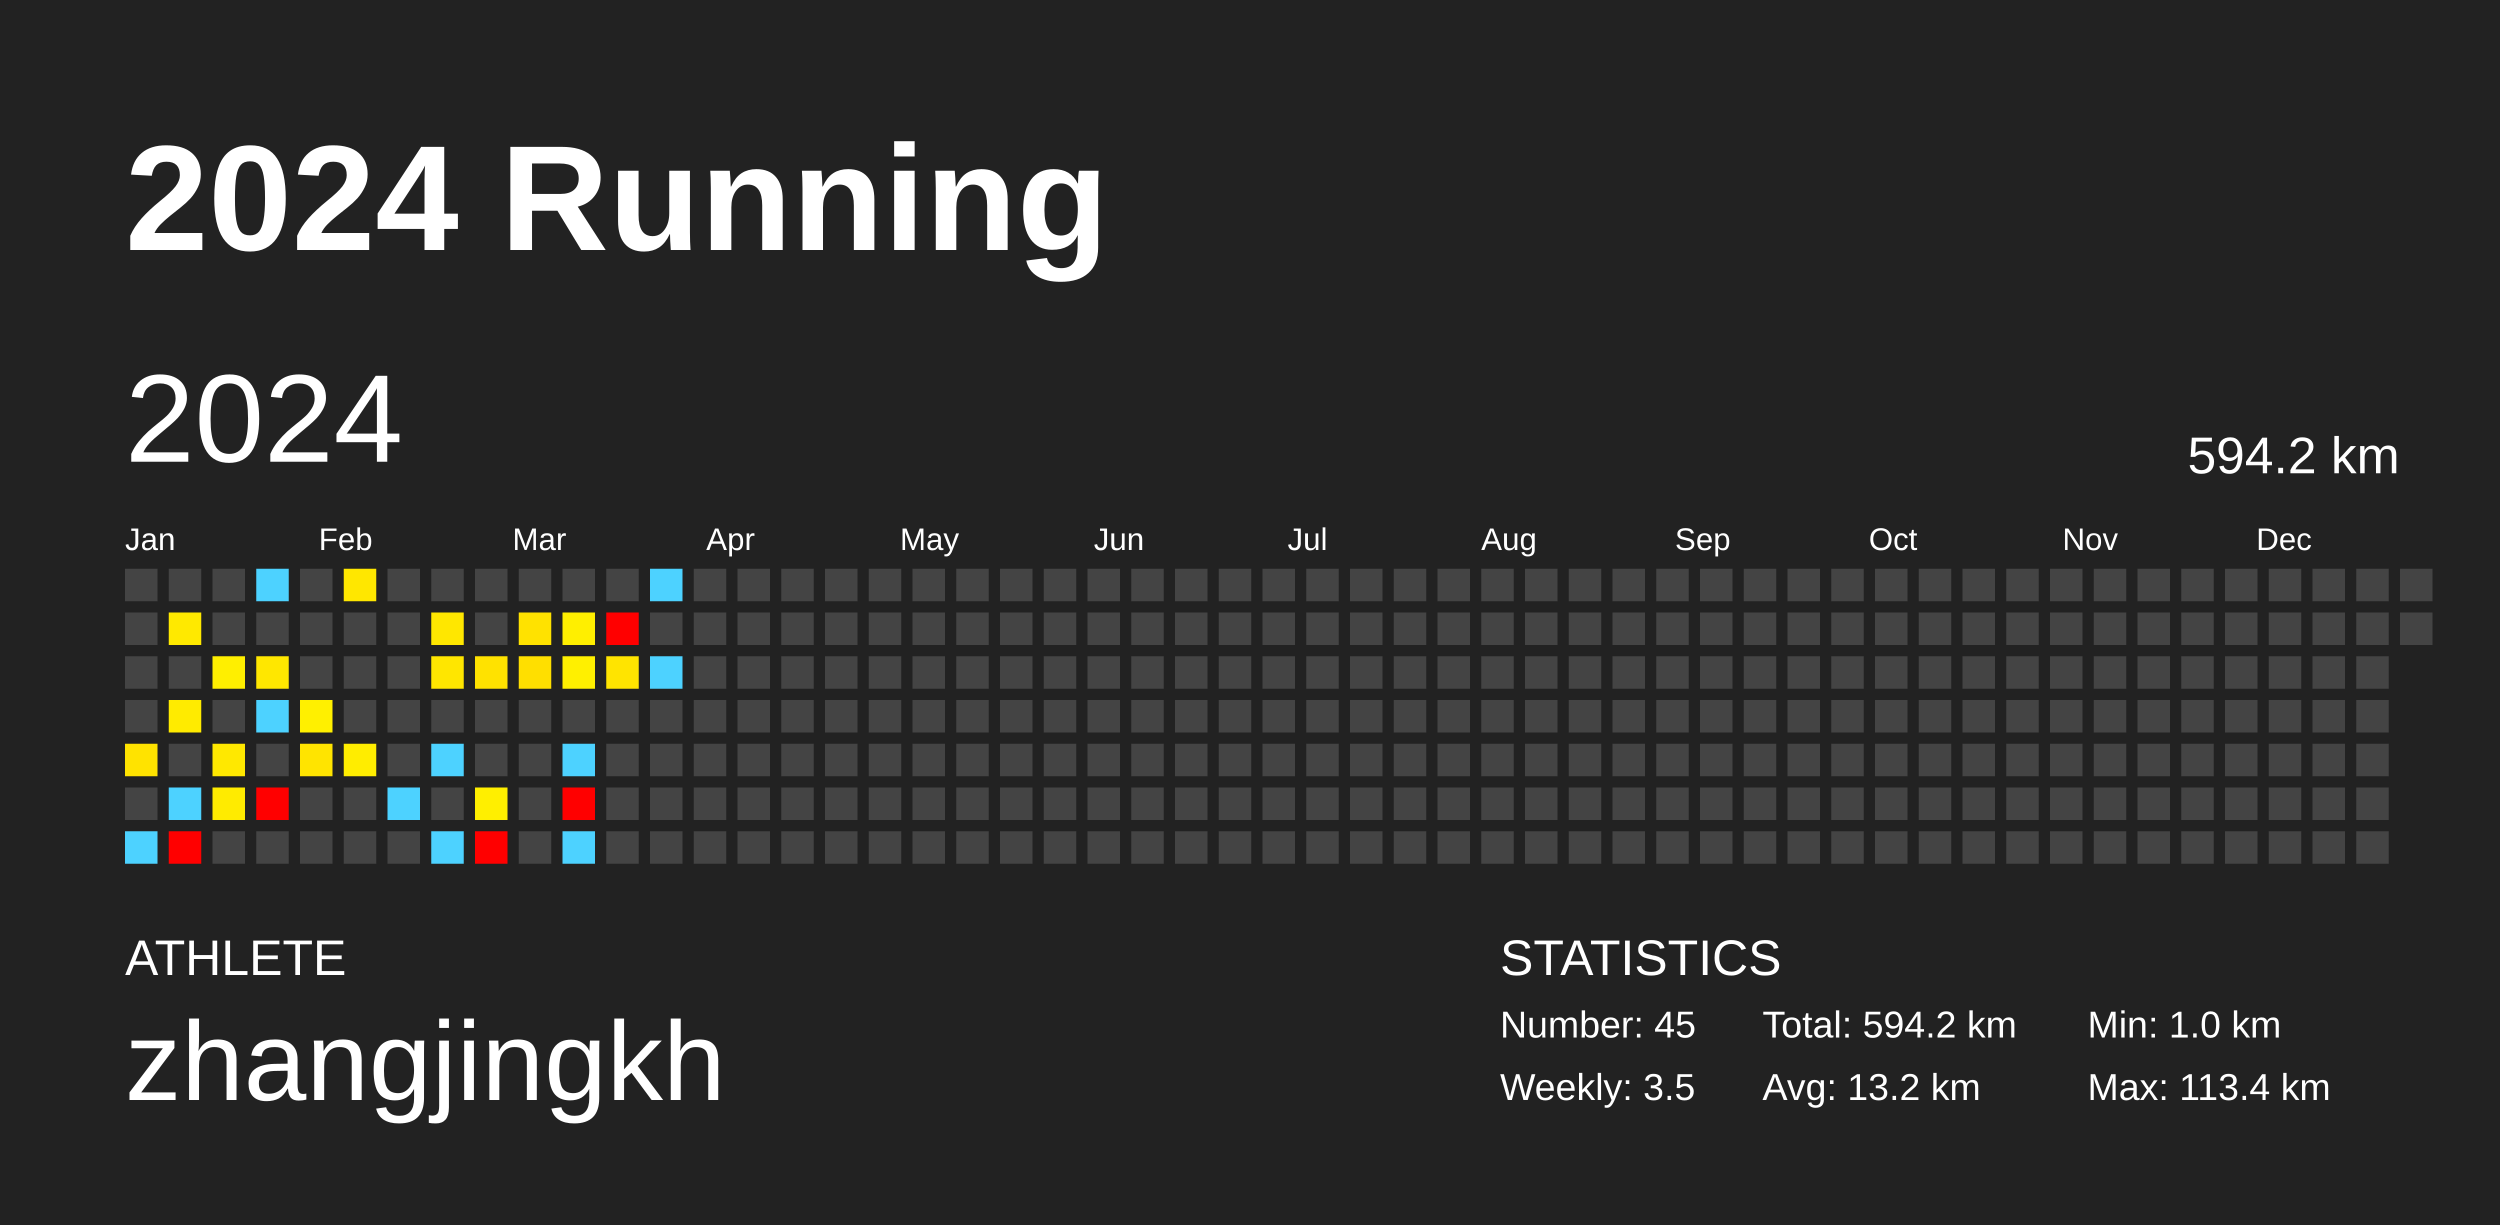
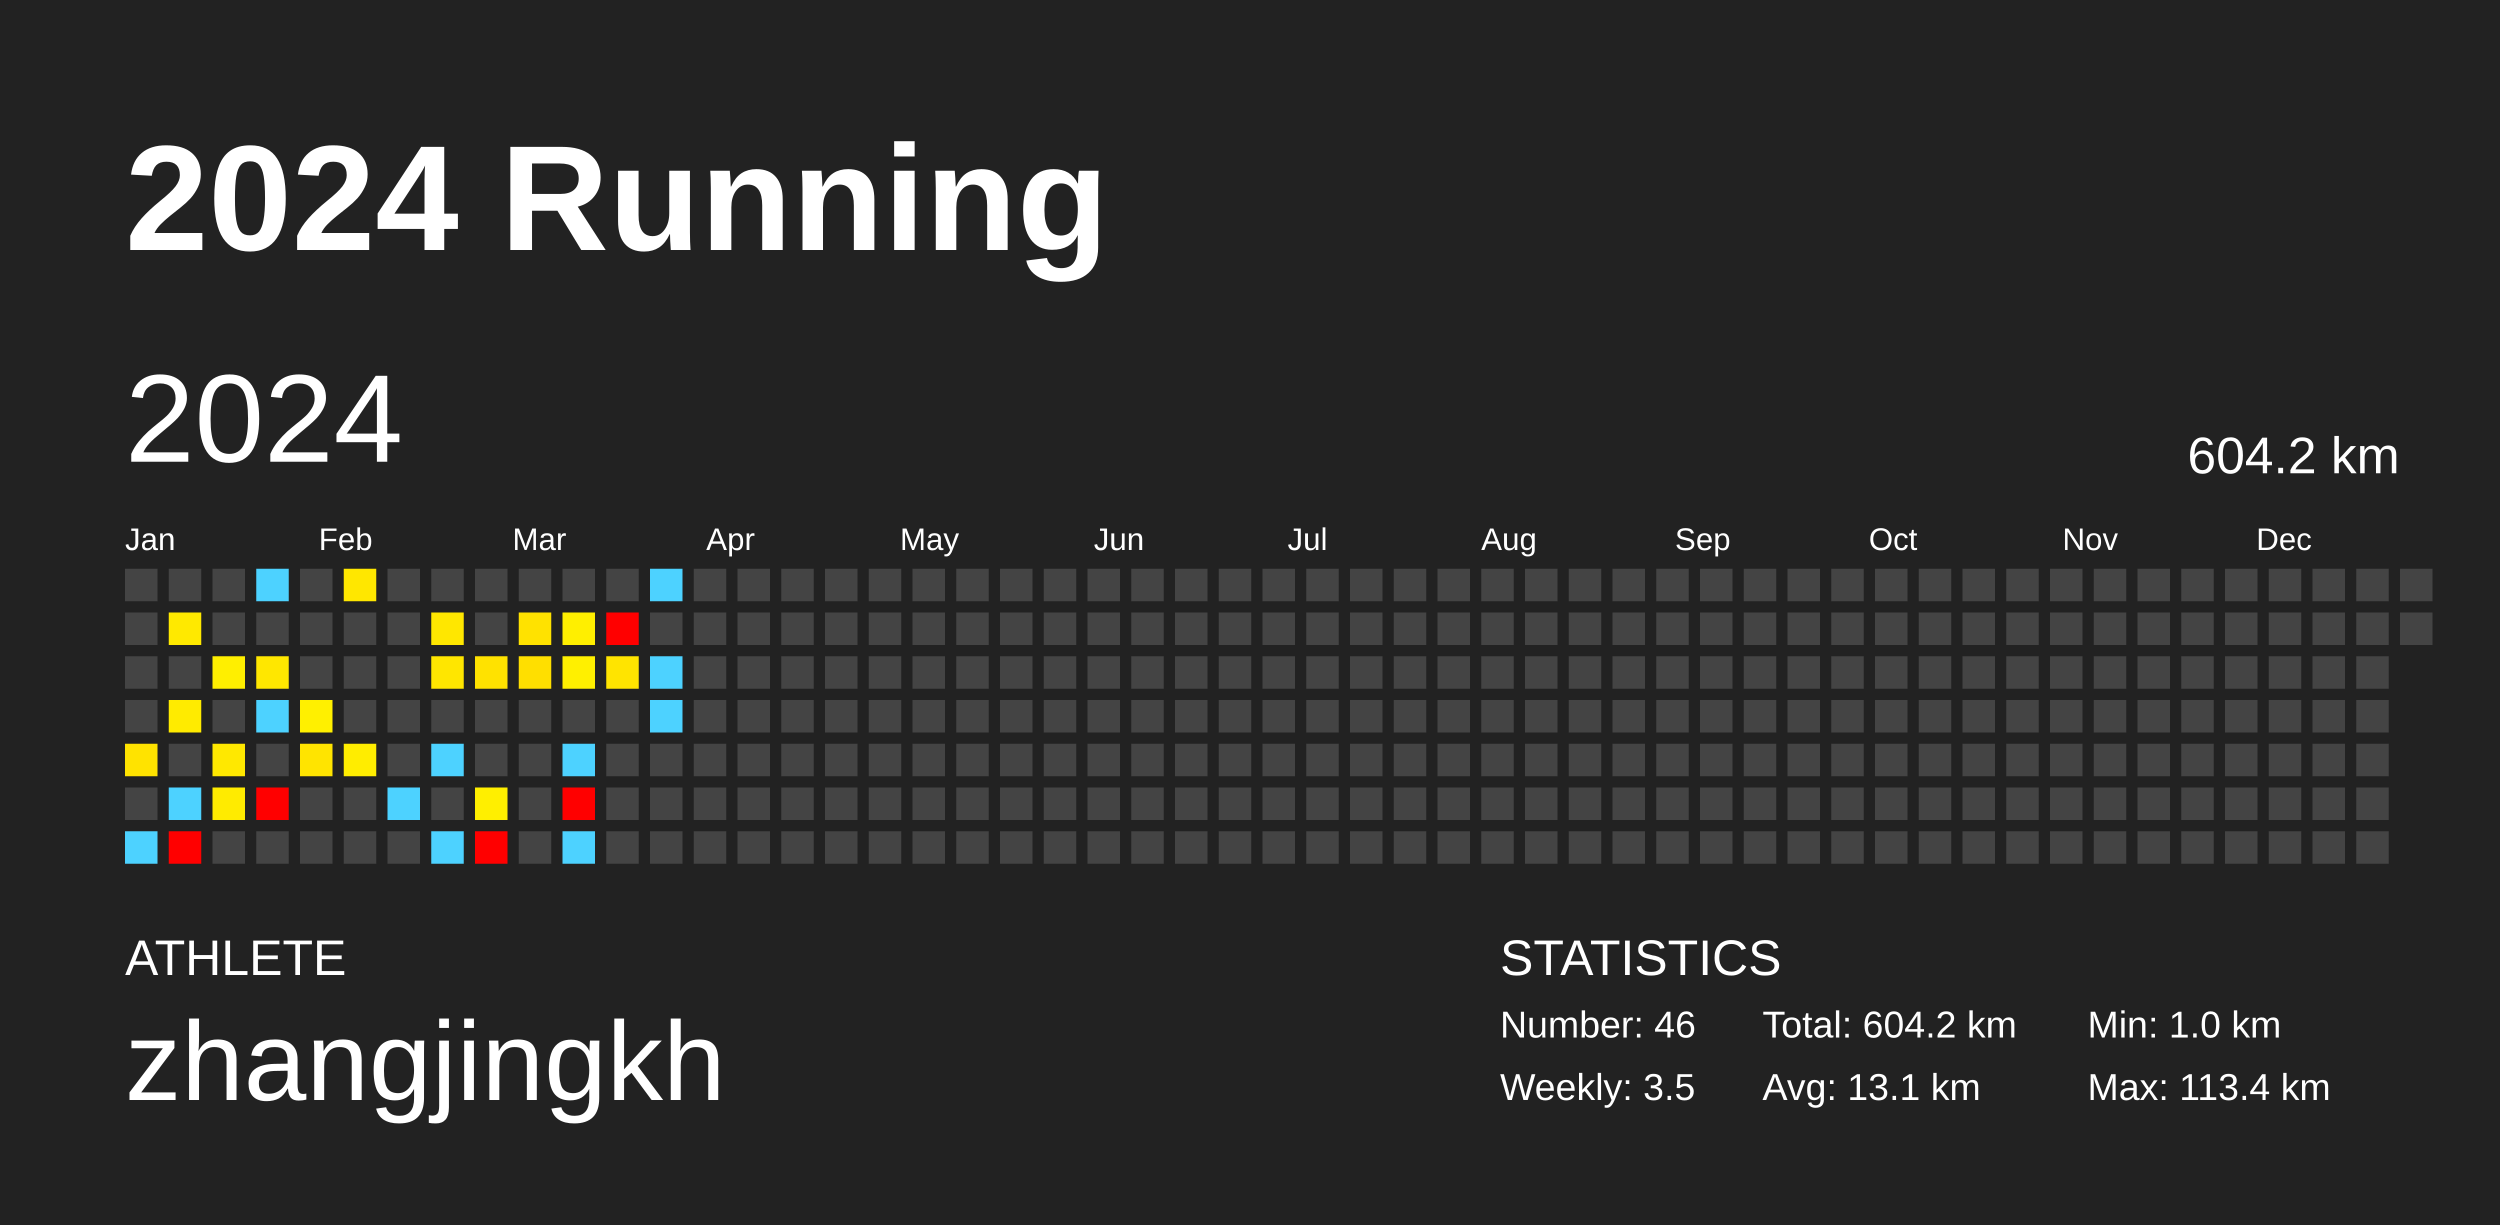
<svg xmlns="http://www.w3.org/2000/svg" baseProfile="full" height="98mm" version="1.1" viewBox="0,0,200,98" width="200mm">
  <defs />
  <rect fill="#222222" height="98" width="200" x="0" y="0" />
  <text fill="#FFFFFF" style="font-size:12px; font-family:Arial; font-weight:bold;" x="10" y="20">2024 Running</text>
  <text fill="#FFFFFF" style="font-size:4px; font-family:Arial" x="10" y="78">ATHLETE</text>
  <text fill="#FFFFFF" style="font-size:9px; font-family:Arial" x="10" y="88">zhangjingkh</text>
  <text fill="#FFFFFF" style="font-size:4px; font-family:Arial" x="120" y="78">STATISTICS</text>
-   <text fill="#FFFFFF" style="font-size:3px; font-family:Arial" x="120" y="83">Number: 45</text>
+   <text fill="#FFFFFF" style="font-size:3px; font-family:Arial" x="120" y="83">Number: 46</text>
  <text fill="#FFFFFF" style="font-size:3px; font-family:Arial" x="120" y="88">Weekly: 3.5</text>
-   <text fill="#FFFFFF" style="font-size:3px; font-family:Arial" x="141" y="83">Total: 594.2 km</text>
-   <text fill="#FFFFFF" style="font-size:3px; font-family:Arial" x="141" y="88">Avg: 13.2 km</text>
+   <text fill="#FFFFFF" style="font-size:3px; font-family:Arial" x="141" y="83">Total: 604.2 km</text>
+   <text fill="#FFFFFF" style="font-size:3px; font-family:Arial" x="141" y="88">Avg: 13.1 km</text>
  <text fill="#FFFFFF" style="font-size:3px; font-family:Arial" x="167" y="83">Min: 1.0 km</text>
  <text fill="#FFFFFF" style="font-size:3px; font-family:Arial" x="167" y="88">Max: 113.4 km</text>
  <text dominant-baseline="hanging" fill="#FFFFFF" style="font-size:10.0px; font-family:Arial;" x="10" y="30">2024</text>
-   <text dominant-baseline="hanging" fill="#FFFFFF" style="font-size:4.125px; font-family:Arial;" x="175" y="35">594.2 km</text>
+   <text dominant-baseline="hanging" fill="#FFFFFF" style="font-size:4.125px; font-family:Arial;" x="175" y="35">604.2 km</text>
  <text fill="#FFFFFF" style="font-size:2.5px; font-family:Arial" x="10.0" y="44">Jan</text>
  <text fill="#FFFFFF" style="font-size:2.5px; font-family:Arial" x="25.5" y="44">Feb</text>
  <text fill="#FFFFFF" style="font-size:2.5px; font-family:Arial" x="41.0" y="44">Mar</text>
  <text fill="#FFFFFF" style="font-size:2.5px; font-family:Arial" x="56.5" y="44">Apr</text>
  <text fill="#FFFFFF" style="font-size:2.5px; font-family:Arial" x="72.0" y="44">May</text>
  <text fill="#FFFFFF" style="font-size:2.5px; font-family:Arial" x="87.5" y="44">Jun</text>
  <text fill="#FFFFFF" style="font-size:2.5px; font-family:Arial" x="103.0" y="44">Jul</text>
  <text fill="#FFFFFF" style="font-size:2.5px; font-family:Arial" x="118.5" y="44">Aug</text>
  <text fill="#FFFFFF" style="font-size:2.5px; font-family:Arial" x="134.0" y="44">Sep</text>
  <text fill="#FFFFFF" style="font-size:2.5px; font-family:Arial" x="149.5" y="44">Oct</text>
  <text fill="#FFFFFF" style="font-size:2.5px; font-family:Arial" x="165.0" y="44">Nov</text>
  <text fill="#FFFFFF" style="font-size:2.5px; font-family:Arial" x="180.5" y="44">Dec</text>
  <rect fill="#444444" height="2.6" width="2.6" x="10.0" y="45.5" />
  <rect fill="#444444" height="2.6" width="2.6" x="10.0" y="49.0" />
  <rect fill="#444444" height="2.6" width="2.6" x="10.0" y="52.5" />
  <rect fill="#444444" height="2.6" width="2.6" x="10.0" y="56.0" />
  <rect fill="#ffe300" height="2.6" width="2.6" x="10.0" y="59.5" />
  <rect fill="#444444" height="2.6" width="2.6" x="10.0" y="63.0" />
  <rect fill="#4dd2ff" height="2.6" width="2.6" x="10.0" y="66.5" />
  <rect fill="#444444" height="2.6" width="2.6" x="13.5" y="45.5" />
  <rect fill="#ffe900" height="2.6" width="2.6" x="13.5" y="49.0" />
  <rect fill="#444444" height="2.6" width="2.6" x="13.5" y="52.5" />
  <rect fill="#ffeb00" height="2.6" width="2.6" x="13.5" y="56.0" />
  <rect fill="#444444" height="2.6" width="2.6" x="13.5" y="59.5" />
  <rect fill="#4dd2ff" height="2.6" width="2.6" x="13.5" y="63.0" />
  <rect fill="red" height="2.6" width="2.6" x="13.5" y="66.5" />
  <rect fill="#444444" height="2.6" width="2.6" x="17.0" y="45.5" />
  <rect fill="#444444" height="2.6" width="2.6" x="17.0" y="49.0" />
  <rect fill="#ffef00" height="2.6" width="2.6" x="17.0" y="52.5" />
  <rect fill="#444444" height="2.6" width="2.6" x="17.0" y="56.0" />
  <rect fill="#ffe800" height="2.6" width="2.6" x="17.0" y="59.5" />
  <rect fill="#ffeb00" height="2.6" width="2.6" x="17.0" y="63.0" />
  <rect fill="#444444" height="2.6" width="2.6" x="17.0" y="66.5" />
  <rect fill="#4dd2ff" height="2.6" width="2.6" x="20.5" y="45.5" />
  <rect fill="#444444" height="2.6" width="2.6" x="20.5" y="49.0" />
  <rect fill="#ffe700" height="2.6" width="2.6" x="20.5" y="52.5" />
  <rect fill="#4dd2ff" height="2.6" width="2.6" x="20.5" y="56.0" />
  <rect fill="#444444" height="2.6" width="2.6" x="20.5" y="59.5" />
  <rect fill="red" height="2.6" width="2.6" x="20.5" y="63.0" />
  <rect fill="#444444" height="2.6" width="2.6" x="20.5" y="66.5" />
  <rect fill="#444444" height="2.6" width="2.6" x="24.0" y="45.5" />
  <rect fill="#444444" height="2.6" width="2.6" x="24.0" y="49.0" />
  <rect fill="#444444" height="2.6" width="2.6" x="24.0" y="52.5" />
  <rect fill="#fff000" height="2.6" width="2.6" x="24.0" y="56.0" />
  <rect fill="#ffe400" height="2.6" width="2.6" x="24.0" y="59.5" />
  <rect fill="#444444" height="2.6" width="2.6" x="24.0" y="63.0" />
  <rect fill="#444444" height="2.6" width="2.6" x="24.0" y="66.5" />
  <rect fill="#ffe700" height="2.6" width="2.6" x="27.5" y="45.5" />
  <rect fill="#444444" height="2.6" width="2.6" x="27.5" y="49.0" />
  <rect fill="#444444" height="2.6" width="2.6" x="27.5" y="52.5" />
  <rect fill="#444444" height="2.6" width="2.6" x="27.5" y="56.0" />
  <rect fill="#ffed00" height="2.6" width="2.6" x="27.5" y="59.5" />
  <rect fill="#444444" height="2.6" width="2.6" x="27.5" y="63.0" />
  <rect fill="#444444" height="2.6" width="2.6" x="27.5" y="66.5" />
  <rect fill="#444444" height="2.6" width="2.6" x="31.0" y="45.5" />
  <rect fill="#444444" height="2.6" width="2.6" x="31.0" y="49.0" />
  <rect fill="#444444" height="2.6" width="2.6" x="31.0" y="52.5" />
  <rect fill="#444444" height="2.6" width="2.6" x="31.0" y="56.0" />
  <rect fill="#444444" height="2.6" width="2.6" x="31.0" y="59.5" />
  <rect fill="#4dd2ff" height="2.6" width="2.6" x="31.0" y="63.0" />
  <rect fill="#444444" height="2.6" width="2.6" x="31.0" y="66.5" />
  <rect fill="#444444" height="2.6" width="2.6" x="34.5" y="45.5" />
  <rect fill="#ffe700" height="2.6" width="2.6" x="34.5" y="49.0" />
  <rect fill="#ffe600" height="2.6" width="2.6" x="34.5" y="52.5" />
  <rect fill="#444444" height="2.6" width="2.6" x="34.5" y="56.0" />
  <rect fill="#4dd2ff" height="2.6" width="2.6" x="34.5" y="59.5" />
  <rect fill="#444444" height="2.6" width="2.6" x="34.5" y="63.0" />
  <rect fill="#4dd2ff" height="2.6" width="2.6" x="34.5" y="66.5" />
  <rect fill="#444444" height="2.6" width="2.6" x="38.0" y="45.5" />
  <rect fill="#444444" height="2.6" width="2.6" x="38.0" y="49.0" />
  <rect fill="#ffe200" height="2.6" width="2.6" x="38.0" y="52.5" />
  <rect fill="#444444" height="2.6" width="2.6" x="38.0" y="56.0" />
  <rect fill="#444444" height="2.6" width="2.6" x="38.0" y="59.5" />
  <rect fill="#ffef00" height="2.6" width="2.6" x="38.0" y="63.0" />
  <rect fill="red" height="2.6" width="2.6" x="38.0" y="66.5" />
  <rect fill="#444444" height="2.6" width="2.6" x="41.5" y="45.5" />
  <rect fill="#ffe200" height="2.6" width="2.6" x="41.5" y="49.0" />
  <rect fill="#ffdf00" height="2.6" width="2.6" x="41.5" y="52.5" />
  <rect fill="#444444" height="2.6" width="2.6" x="41.5" y="56.0" />
  <rect fill="#444444" height="2.6" width="2.6" x="41.5" y="59.5" />
  <rect fill="#444444" height="2.6" width="2.6" x="41.5" y="63.0" />
  <rect fill="#444444" height="2.6" width="2.6" x="41.5" y="66.5" />
  <rect fill="#444444" height="2.6" width="2.6" x="45.0" y="45.5" />
  <rect fill="#ffef00" height="2.6" width="2.6" x="45.0" y="49.0" />
  <rect fill="#fff000" height="2.6" width="2.6" x="45.0" y="52.5" />
  <rect fill="#444444" height="2.6" width="2.6" x="45.0" y="56.0" />
  <rect fill="#4dd2ff" height="2.6" width="2.6" x="45.0" y="59.5" />
  <rect fill="red" height="2.6" width="2.6" x="45.0" y="63.0" />
  <rect fill="#4dd2ff" height="2.6" width="2.6" x="45.0" y="66.5" />
  <rect fill="#444444" height="2.6" width="2.6" x="48.5" y="45.5" />
  <rect fill="red" height="2.6" width="2.6" x="48.5" y="49.0" />
  <rect fill="#ffe400" height="2.6" width="2.6" x="48.5" y="52.5" />
  <rect fill="#444444" height="2.6" width="2.6" x="48.5" y="56.0" />
  <rect fill="#444444" height="2.6" width="2.6" x="48.5" y="59.5" />
  <rect fill="#444444" height="2.6" width="2.6" x="48.5" y="63.0" />
  <rect fill="#444444" height="2.6" width="2.6" x="48.5" y="66.5" />
  <rect fill="#4dd2ff" height="2.6" width="2.6" x="52.0" y="45.5" />
  <rect fill="#444444" height="2.6" width="2.6" x="52.0" y="49.0" />
  <rect fill="#4dd2ff" height="2.6" width="2.6" x="52.0" y="52.5" />
-   <rect fill="#444444" height="2.6" width="2.6" x="52.0" y="56.0" />
+   <rect fill="#4dd2ff" height="2.6" width="2.6" x="52.0" y="56.0" />
  <rect fill="#444444" height="2.6" width="2.6" x="52.0" y="59.5" />
  <rect fill="#444444" height="2.6" width="2.6" x="52.0" y="63.0" />
  <rect fill="#444444" height="2.6" width="2.6" x="52.0" y="66.5" />
  <rect fill="#444444" height="2.6" width="2.6" x="55.5" y="45.5" />
  <rect fill="#444444" height="2.6" width="2.6" x="55.5" y="49.0" />
  <rect fill="#444444" height="2.6" width="2.6" x="55.5" y="52.5" />
  <rect fill="#444444" height="2.6" width="2.6" x="55.5" y="56.0" />
  <rect fill="#444444" height="2.6" width="2.6" x="55.5" y="59.5" />
  <rect fill="#444444" height="2.6" width="2.6" x="55.5" y="63.0" />
  <rect fill="#444444" height="2.6" width="2.6" x="55.5" y="66.5" />
  <rect fill="#444444" height="2.6" width="2.6" x="59.0" y="45.5" />
  <rect fill="#444444" height="2.6" width="2.6" x="59.0" y="49.0" />
  <rect fill="#444444" height="2.6" width="2.6" x="59.0" y="52.5" />
  <rect fill="#444444" height="2.6" width="2.6" x="59.0" y="56.0" />
  <rect fill="#444444" height="2.6" width="2.6" x="59.0" y="59.5" />
  <rect fill="#444444" height="2.6" width="2.6" x="59.0" y="63.0" />
  <rect fill="#444444" height="2.6" width="2.6" x="59.0" y="66.5" />
  <rect fill="#444444" height="2.6" width="2.6" x="62.5" y="45.5" />
  <rect fill="#444444" height="2.6" width="2.6" x="62.5" y="49.0" />
  <rect fill="#444444" height="2.6" width="2.6" x="62.5" y="52.5" />
  <rect fill="#444444" height="2.6" width="2.6" x="62.5" y="56.0" />
  <rect fill="#444444" height="2.6" width="2.6" x="62.5" y="59.5" />
  <rect fill="#444444" height="2.6" width="2.6" x="62.5" y="63.0" />
  <rect fill="#444444" height="2.6" width="2.6" x="62.5" y="66.5" />
  <rect fill="#444444" height="2.6" width="2.6" x="66.0" y="45.5" />
  <rect fill="#444444" height="2.6" width="2.6" x="66.0" y="49.0" />
  <rect fill="#444444" height="2.6" width="2.6" x="66.0" y="52.5" />
  <rect fill="#444444" height="2.6" width="2.6" x="66.0" y="56.0" />
  <rect fill="#444444" height="2.6" width="2.6" x="66.0" y="59.5" />
  <rect fill="#444444" height="2.6" width="2.6" x="66.0" y="63.0" />
  <rect fill="#444444" height="2.6" width="2.6" x="66.0" y="66.5" />
  <rect fill="#444444" height="2.6" width="2.6" x="69.5" y="45.5" />
  <rect fill="#444444" height="2.6" width="2.6" x="69.5" y="49.0" />
  <rect fill="#444444" height="2.6" width="2.6" x="69.5" y="52.5" />
  <rect fill="#444444" height="2.6" width="2.6" x="69.5" y="56.0" />
  <rect fill="#444444" height="2.6" width="2.6" x="69.5" y="59.5" />
  <rect fill="#444444" height="2.6" width="2.6" x="69.5" y="63.0" />
  <rect fill="#444444" height="2.6" width="2.6" x="69.5" y="66.5" />
  <rect fill="#444444" height="2.6" width="2.6" x="73.0" y="45.5" />
  <rect fill="#444444" height="2.6" width="2.6" x="73.0" y="49.0" />
  <rect fill="#444444" height="2.6" width="2.6" x="73.0" y="52.5" />
  <rect fill="#444444" height="2.6" width="2.6" x="73.0" y="56.0" />
  <rect fill="#444444" height="2.6" width="2.6" x="73.0" y="59.5" />
  <rect fill="#444444" height="2.6" width="2.6" x="73.0" y="63.0" />
  <rect fill="#444444" height="2.6" width="2.6" x="73.0" y="66.5" />
  <rect fill="#444444" height="2.6" width="2.6" x="76.5" y="45.5" />
  <rect fill="#444444" height="2.6" width="2.6" x="76.5" y="49.0" />
  <rect fill="#444444" height="2.6" width="2.6" x="76.5" y="52.5" />
  <rect fill="#444444" height="2.6" width="2.6" x="76.5" y="56.0" />
  <rect fill="#444444" height="2.6" width="2.6" x="76.5" y="59.5" />
  <rect fill="#444444" height="2.6" width="2.6" x="76.5" y="63.0" />
  <rect fill="#444444" height="2.6" width="2.6" x="76.5" y="66.5" />
  <rect fill="#444444" height="2.6" width="2.6" x="80.0" y="45.5" />
  <rect fill="#444444" height="2.6" width="2.6" x="80.0" y="49.0" />
  <rect fill="#444444" height="2.6" width="2.6" x="80.0" y="52.5" />
  <rect fill="#444444" height="2.6" width="2.6" x="80.0" y="56.0" />
  <rect fill="#444444" height="2.6" width="2.6" x="80.0" y="59.5" />
  <rect fill="#444444" height="2.6" width="2.6" x="80.0" y="63.0" />
  <rect fill="#444444" height="2.6" width="2.6" x="80.0" y="66.5" />
  <rect fill="#444444" height="2.6" width="2.6" x="83.5" y="45.5" />
  <rect fill="#444444" height="2.6" width="2.6" x="83.5" y="49.0" />
  <rect fill="#444444" height="2.6" width="2.6" x="83.5" y="52.5" />
  <rect fill="#444444" height="2.6" width="2.6" x="83.5" y="56.0" />
  <rect fill="#444444" height="2.6" width="2.6" x="83.5" y="59.5" />
  <rect fill="#444444" height="2.6" width="2.6" x="83.5" y="63.0" />
  <rect fill="#444444" height="2.6" width="2.6" x="83.5" y="66.5" />
  <rect fill="#444444" height="2.6" width="2.6" x="87.0" y="45.5" />
  <rect fill="#444444" height="2.6" width="2.6" x="87.0" y="49.0" />
  <rect fill="#444444" height="2.6" width="2.6" x="87.0" y="52.5" />
  <rect fill="#444444" height="2.6" width="2.6" x="87.0" y="56.0" />
  <rect fill="#444444" height="2.6" width="2.6" x="87.0" y="59.5" />
  <rect fill="#444444" height="2.6" width="2.6" x="87.0" y="63.0" />
  <rect fill="#444444" height="2.6" width="2.6" x="87.0" y="66.5" />
  <rect fill="#444444" height="2.6" width="2.6" x="90.5" y="45.5" />
  <rect fill="#444444" height="2.6" width="2.6" x="90.5" y="49.0" />
  <rect fill="#444444" height="2.6" width="2.6" x="90.5" y="52.5" />
  <rect fill="#444444" height="2.6" width="2.6" x="90.5" y="56.0" />
  <rect fill="#444444" height="2.6" width="2.6" x="90.5" y="59.5" />
  <rect fill="#444444" height="2.6" width="2.6" x="90.5" y="63.0" />
  <rect fill="#444444" height="2.6" width="2.6" x="90.5" y="66.5" />
  <rect fill="#444444" height="2.6" width="2.6" x="94.0" y="45.5" />
  <rect fill="#444444" height="2.6" width="2.6" x="94.0" y="49.0" />
  <rect fill="#444444" height="2.6" width="2.6" x="94.0" y="52.5" />
  <rect fill="#444444" height="2.6" width="2.6" x="94.0" y="56.0" />
  <rect fill="#444444" height="2.6" width="2.6" x="94.0" y="59.5" />
  <rect fill="#444444" height="2.6" width="2.6" x="94.0" y="63.0" />
  <rect fill="#444444" height="2.6" width="2.6" x="94.0" y="66.5" />
  <rect fill="#444444" height="2.6" width="2.6" x="97.5" y="45.5" />
  <rect fill="#444444" height="2.6" width="2.6" x="97.5" y="49.0" />
  <rect fill="#444444" height="2.6" width="2.6" x="97.5" y="52.5" />
  <rect fill="#444444" height="2.6" width="2.6" x="97.5" y="56.0" />
  <rect fill="#444444" height="2.6" width="2.6" x="97.5" y="59.5" />
  <rect fill="#444444" height="2.6" width="2.6" x="97.5" y="63.0" />
  <rect fill="#444444" height="2.6" width="2.6" x="97.5" y="66.5" />
  <rect fill="#444444" height="2.6" width="2.6" x="101.0" y="45.5" />
  <rect fill="#444444" height="2.6" width="2.6" x="101.0" y="49.0" />
  <rect fill="#444444" height="2.6" width="2.6" x="101.0" y="52.5" />
  <rect fill="#444444" height="2.6" width="2.6" x="101.0" y="56.0" />
  <rect fill="#444444" height="2.6" width="2.6" x="101.0" y="59.5" />
  <rect fill="#444444" height="2.6" width="2.6" x="101.0" y="63.0" />
  <rect fill="#444444" height="2.6" width="2.6" x="101.0" y="66.5" />
  <rect fill="#444444" height="2.6" width="2.6" x="104.5" y="45.5" />
  <rect fill="#444444" height="2.6" width="2.6" x="104.5" y="49.0" />
  <rect fill="#444444" height="2.6" width="2.6" x="104.5" y="52.5" />
  <rect fill="#444444" height="2.6" width="2.6" x="104.5" y="56.0" />
  <rect fill="#444444" height="2.6" width="2.6" x="104.5" y="59.5" />
  <rect fill="#444444" height="2.6" width="2.6" x="104.5" y="63.0" />
  <rect fill="#444444" height="2.6" width="2.6" x="104.5" y="66.5" />
  <rect fill="#444444" height="2.6" width="2.6" x="108.0" y="45.5" />
  <rect fill="#444444" height="2.6" width="2.6" x="108.0" y="49.0" />
  <rect fill="#444444" height="2.6" width="2.6" x="108.0" y="52.5" />
  <rect fill="#444444" height="2.6" width="2.6" x="108.0" y="56.0" />
  <rect fill="#444444" height="2.6" width="2.6" x="108.0" y="59.5" />
  <rect fill="#444444" height="2.6" width="2.6" x="108.0" y="63.0" />
  <rect fill="#444444" height="2.6" width="2.6" x="108.0" y="66.5" />
  <rect fill="#444444" height="2.6" width="2.6" x="111.5" y="45.5" />
  <rect fill="#444444" height="2.6" width="2.6" x="111.5" y="49.0" />
  <rect fill="#444444" height="2.6" width="2.6" x="111.5" y="52.5" />
  <rect fill="#444444" height="2.6" width="2.6" x="111.5" y="56.0" />
  <rect fill="#444444" height="2.6" width="2.6" x="111.5" y="59.5" />
  <rect fill="#444444" height="2.6" width="2.6" x="111.5" y="63.0" />
  <rect fill="#444444" height="2.6" width="2.6" x="111.5" y="66.5" />
  <rect fill="#444444" height="2.6" width="2.6" x="115.0" y="45.5" />
  <rect fill="#444444" height="2.6" width="2.6" x="115.0" y="49.0" />
  <rect fill="#444444" height="2.6" width="2.6" x="115.0" y="52.5" />
  <rect fill="#444444" height="2.6" width="2.6" x="115.0" y="56.0" />
  <rect fill="#444444" height="2.6" width="2.6" x="115.0" y="59.5" />
  <rect fill="#444444" height="2.6" width="2.6" x="115.0" y="63.0" />
  <rect fill="#444444" height="2.6" width="2.6" x="115.0" y="66.5" />
  <rect fill="#444444" height="2.6" width="2.6" x="118.5" y="45.5" />
  <rect fill="#444444" height="2.6" width="2.6" x="118.5" y="49.0" />
  <rect fill="#444444" height="2.6" width="2.6" x="118.5" y="52.5" />
  <rect fill="#444444" height="2.6" width="2.6" x="118.5" y="56.0" />
  <rect fill="#444444" height="2.6" width="2.6" x="118.5" y="59.5" />
  <rect fill="#444444" height="2.6" width="2.6" x="118.5" y="63.0" />
  <rect fill="#444444" height="2.6" width="2.6" x="118.5" y="66.5" />
  <rect fill="#444444" height="2.6" width="2.6" x="122.0" y="45.5" />
  <rect fill="#444444" height="2.6" width="2.6" x="122.0" y="49.0" />
  <rect fill="#444444" height="2.6" width="2.6" x="122.0" y="52.5" />
  <rect fill="#444444" height="2.6" width="2.6" x="122.0" y="56.0" />
  <rect fill="#444444" height="2.6" width="2.6" x="122.0" y="59.5" />
  <rect fill="#444444" height="2.6" width="2.6" x="122.0" y="63.0" />
  <rect fill="#444444" height="2.6" width="2.6" x="122.0" y="66.5" />
  <rect fill="#444444" height="2.6" width="2.6" x="125.5" y="45.5" />
  <rect fill="#444444" height="2.6" width="2.6" x="125.5" y="49.0" />
  <rect fill="#444444" height="2.6" width="2.6" x="125.5" y="52.5" />
  <rect fill="#444444" height="2.6" width="2.6" x="125.5" y="56.0" />
  <rect fill="#444444" height="2.6" width="2.6" x="125.5" y="59.5" />
  <rect fill="#444444" height="2.6" width="2.6" x="125.5" y="63.0" />
  <rect fill="#444444" height="2.6" width="2.6" x="125.5" y="66.5" />
  <rect fill="#444444" height="2.6" width="2.6" x="129.0" y="45.5" />
  <rect fill="#444444" height="2.6" width="2.6" x="129.0" y="49.0" />
  <rect fill="#444444" height="2.6" width="2.6" x="129.0" y="52.5" />
  <rect fill="#444444" height="2.6" width="2.6" x="129.0" y="56.0" />
  <rect fill="#444444" height="2.6" width="2.6" x="129.0" y="59.5" />
  <rect fill="#444444" height="2.6" width="2.6" x="129.0" y="63.0" />
  <rect fill="#444444" height="2.6" width="2.6" x="129.0" y="66.5" />
  <rect fill="#444444" height="2.6" width="2.6" x="132.5" y="45.5" />
  <rect fill="#444444" height="2.6" width="2.6" x="132.5" y="49.0" />
  <rect fill="#444444" height="2.6" width="2.6" x="132.5" y="52.5" />
  <rect fill="#444444" height="2.6" width="2.6" x="132.5" y="56.0" />
  <rect fill="#444444" height="2.6" width="2.6" x="132.5" y="59.5" />
  <rect fill="#444444" height="2.6" width="2.6" x="132.5" y="63.0" />
  <rect fill="#444444" height="2.6" width="2.6" x="132.5" y="66.5" />
  <rect fill="#444444" height="2.6" width="2.6" x="136.0" y="45.5" />
  <rect fill="#444444" height="2.6" width="2.6" x="136.0" y="49.0" />
  <rect fill="#444444" height="2.6" width="2.6" x="136.0" y="52.5" />
  <rect fill="#444444" height="2.6" width="2.6" x="136.0" y="56.0" />
  <rect fill="#444444" height="2.6" width="2.6" x="136.0" y="59.5" />
  <rect fill="#444444" height="2.6" width="2.6" x="136.0" y="63.0" />
  <rect fill="#444444" height="2.6" width="2.6" x="136.0" y="66.5" />
  <rect fill="#444444" height="2.6" width="2.6" x="139.5" y="45.5" />
  <rect fill="#444444" height="2.6" width="2.6" x="139.5" y="49.0" />
  <rect fill="#444444" height="2.6" width="2.6" x="139.5" y="52.5" />
  <rect fill="#444444" height="2.6" width="2.6" x="139.5" y="56.0" />
  <rect fill="#444444" height="2.6" width="2.6" x="139.5" y="59.5" />
  <rect fill="#444444" height="2.6" width="2.6" x="139.5" y="63.0" />
  <rect fill="#444444" height="2.6" width="2.6" x="139.5" y="66.5" />
  <rect fill="#444444" height="2.6" width="2.6" x="143.0" y="45.5" />
  <rect fill="#444444" height="2.6" width="2.6" x="143.0" y="49.0" />
  <rect fill="#444444" height="2.6" width="2.6" x="143.0" y="52.5" />
  <rect fill="#444444" height="2.6" width="2.6" x="143.0" y="56.0" />
  <rect fill="#444444" height="2.6" width="2.6" x="143.0" y="59.5" />
  <rect fill="#444444" height="2.6" width="2.6" x="143.0" y="63.0" />
  <rect fill="#444444" height="2.6" width="2.6" x="143.0" y="66.5" />
  <rect fill="#444444" height="2.6" width="2.6" x="146.5" y="45.5" />
  <rect fill="#444444" height="2.6" width="2.6" x="146.5" y="49.0" />
  <rect fill="#444444" height="2.6" width="2.6" x="146.5" y="52.5" />
  <rect fill="#444444" height="2.6" width="2.6" x="146.5" y="56.0" />
  <rect fill="#444444" height="2.6" width="2.6" x="146.5" y="59.5" />
  <rect fill="#444444" height="2.6" width="2.6" x="146.5" y="63.0" />
  <rect fill="#444444" height="2.6" width="2.6" x="146.5" y="66.5" />
  <rect fill="#444444" height="2.6" width="2.6" x="150.0" y="45.5" />
  <rect fill="#444444" height="2.6" width="2.6" x="150.0" y="49.0" />
  <rect fill="#444444" height="2.6" width="2.6" x="150.0" y="52.5" />
  <rect fill="#444444" height="2.6" width="2.6" x="150.0" y="56.0" />
  <rect fill="#444444" height="2.6" width="2.6" x="150.0" y="59.5" />
  <rect fill="#444444" height="2.6" width="2.6" x="150.0" y="63.0" />
  <rect fill="#444444" height="2.6" width="2.6" x="150.0" y="66.5" />
  <rect fill="#444444" height="2.6" width="2.6" x="153.5" y="45.5" />
  <rect fill="#444444" height="2.6" width="2.6" x="153.5" y="49.0" />
  <rect fill="#444444" height="2.6" width="2.6" x="153.5" y="52.5" />
  <rect fill="#444444" height="2.6" width="2.6" x="153.5" y="56.0" />
  <rect fill="#444444" height="2.6" width="2.6" x="153.5" y="59.5" />
  <rect fill="#444444" height="2.6" width="2.6" x="153.5" y="63.0" />
  <rect fill="#444444" height="2.6" width="2.6" x="153.5" y="66.5" />
  <rect fill="#444444" height="2.6" width="2.6" x="157.0" y="45.5" />
  <rect fill="#444444" height="2.6" width="2.6" x="157.0" y="49.0" />
  <rect fill="#444444" height="2.6" width="2.6" x="157.0" y="52.5" />
  <rect fill="#444444" height="2.6" width="2.6" x="157.0" y="56.0" />
  <rect fill="#444444" height="2.6" width="2.6" x="157.0" y="59.5" />
  <rect fill="#444444" height="2.6" width="2.6" x="157.0" y="63.0" />
  <rect fill="#444444" height="2.6" width="2.6" x="157.0" y="66.5" />
  <rect fill="#444444" height="2.6" width="2.6" x="160.5" y="45.5" />
  <rect fill="#444444" height="2.6" width="2.6" x="160.5" y="49.0" />
  <rect fill="#444444" height="2.6" width="2.6" x="160.5" y="52.5" />
  <rect fill="#444444" height="2.6" width="2.6" x="160.5" y="56.0" />
  <rect fill="#444444" height="2.6" width="2.6" x="160.5" y="59.5" />
  <rect fill="#444444" height="2.6" width="2.6" x="160.5" y="63.0" />
  <rect fill="#444444" height="2.6" width="2.6" x="160.5" y="66.5" />
  <rect fill="#444444" height="2.6" width="2.6" x="164.0" y="45.5" />
  <rect fill="#444444" height="2.6" width="2.6" x="164.0" y="49.0" />
  <rect fill="#444444" height="2.6" width="2.6" x="164.0" y="52.5" />
  <rect fill="#444444" height="2.6" width="2.6" x="164.0" y="56.0" />
  <rect fill="#444444" height="2.6" width="2.6" x="164.0" y="59.5" />
  <rect fill="#444444" height="2.6" width="2.6" x="164.0" y="63.0" />
  <rect fill="#444444" height="2.6" width="2.6" x="164.0" y="66.5" />
  <rect fill="#444444" height="2.6" width="2.6" x="167.5" y="45.5" />
  <rect fill="#444444" height="2.6" width="2.6" x="167.5" y="49.0" />
  <rect fill="#444444" height="2.6" width="2.6" x="167.5" y="52.5" />
  <rect fill="#444444" height="2.6" width="2.6" x="167.5" y="56.0" />
  <rect fill="#444444" height="2.6" width="2.6" x="167.5" y="59.5" />
  <rect fill="#444444" height="2.6" width="2.6" x="167.5" y="63.0" />
  <rect fill="#444444" height="2.6" width="2.6" x="167.5" y="66.5" />
  <rect fill="#444444" height="2.6" width="2.6" x="171.0" y="45.5" />
  <rect fill="#444444" height="2.6" width="2.6" x="171.0" y="49.0" />
  <rect fill="#444444" height="2.6" width="2.6" x="171.0" y="52.5" />
  <rect fill="#444444" height="2.6" width="2.6" x="171.0" y="56.0" />
  <rect fill="#444444" height="2.6" width="2.6" x="171.0" y="59.5" />
  <rect fill="#444444" height="2.6" width="2.6" x="171.0" y="63.0" />
  <rect fill="#444444" height="2.6" width="2.6" x="171.0" y="66.5" />
  <rect fill="#444444" height="2.6" width="2.6" x="174.5" y="45.5" />
  <rect fill="#444444" height="2.6" width="2.6" x="174.5" y="49.0" />
  <rect fill="#444444" height="2.6" width="2.6" x="174.5" y="52.5" />
  <rect fill="#444444" height="2.6" width="2.6" x="174.5" y="56.0" />
  <rect fill="#444444" height="2.6" width="2.6" x="174.5" y="59.5" />
  <rect fill="#444444" height="2.6" width="2.6" x="174.5" y="63.0" />
  <rect fill="#444444" height="2.6" width="2.6" x="174.5" y="66.5" />
  <rect fill="#444444" height="2.6" width="2.6" x="178.0" y="45.5" />
  <rect fill="#444444" height="2.6" width="2.6" x="178.0" y="49.0" />
  <rect fill="#444444" height="2.6" width="2.6" x="178.0" y="52.5" />
  <rect fill="#444444" height="2.6" width="2.6" x="178.0" y="56.0" />
  <rect fill="#444444" height="2.6" width="2.6" x="178.0" y="59.5" />
  <rect fill="#444444" height="2.6" width="2.6" x="178.0" y="63.0" />
  <rect fill="#444444" height="2.6" width="2.6" x="178.0" y="66.5" />
  <rect fill="#444444" height="2.6" width="2.6" x="181.5" y="45.5" />
  <rect fill="#444444" height="2.6" width="2.6" x="181.5" y="49.0" />
  <rect fill="#444444" height="2.6" width="2.6" x="181.5" y="52.5" />
  <rect fill="#444444" height="2.6" width="2.6" x="181.5" y="56.0" />
  <rect fill="#444444" height="2.6" width="2.6" x="181.5" y="59.5" />
  <rect fill="#444444" height="2.6" width="2.6" x="181.5" y="63.0" />
  <rect fill="#444444" height="2.6" width="2.6" x="181.5" y="66.5" />
  <rect fill="#444444" height="2.6" width="2.6" x="185.0" y="45.5" />
  <rect fill="#444444" height="2.6" width="2.6" x="185.0" y="49.0" />
  <rect fill="#444444" height="2.6" width="2.6" x="185.0" y="52.5" />
  <rect fill="#444444" height="2.6" width="2.6" x="185.0" y="56.0" />
  <rect fill="#444444" height="2.6" width="2.6" x="185.0" y="59.5" />
  <rect fill="#444444" height="2.6" width="2.6" x="185.0" y="63.0" />
  <rect fill="#444444" height="2.6" width="2.6" x="185.0" y="66.5" />
  <rect fill="#444444" height="2.6" width="2.6" x="188.5" y="45.5" />
  <rect fill="#444444" height="2.6" width="2.6" x="188.5" y="49.0" />
  <rect fill="#444444" height="2.6" width="2.6" x="188.5" y="52.5" />
  <rect fill="#444444" height="2.6" width="2.6" x="188.5" y="56.0" />
  <rect fill="#444444" height="2.6" width="2.6" x="188.5" y="59.5" />
  <rect fill="#444444" height="2.6" width="2.6" x="188.5" y="63.0" />
  <rect fill="#444444" height="2.6" width="2.6" x="188.5" y="66.5" />
  <rect fill="#444444" height="2.6" width="2.6" x="192.0" y="45.5" />
  <rect fill="#444444" height="2.6" width="2.6" x="192.0" y="49.0" />
</svg>
